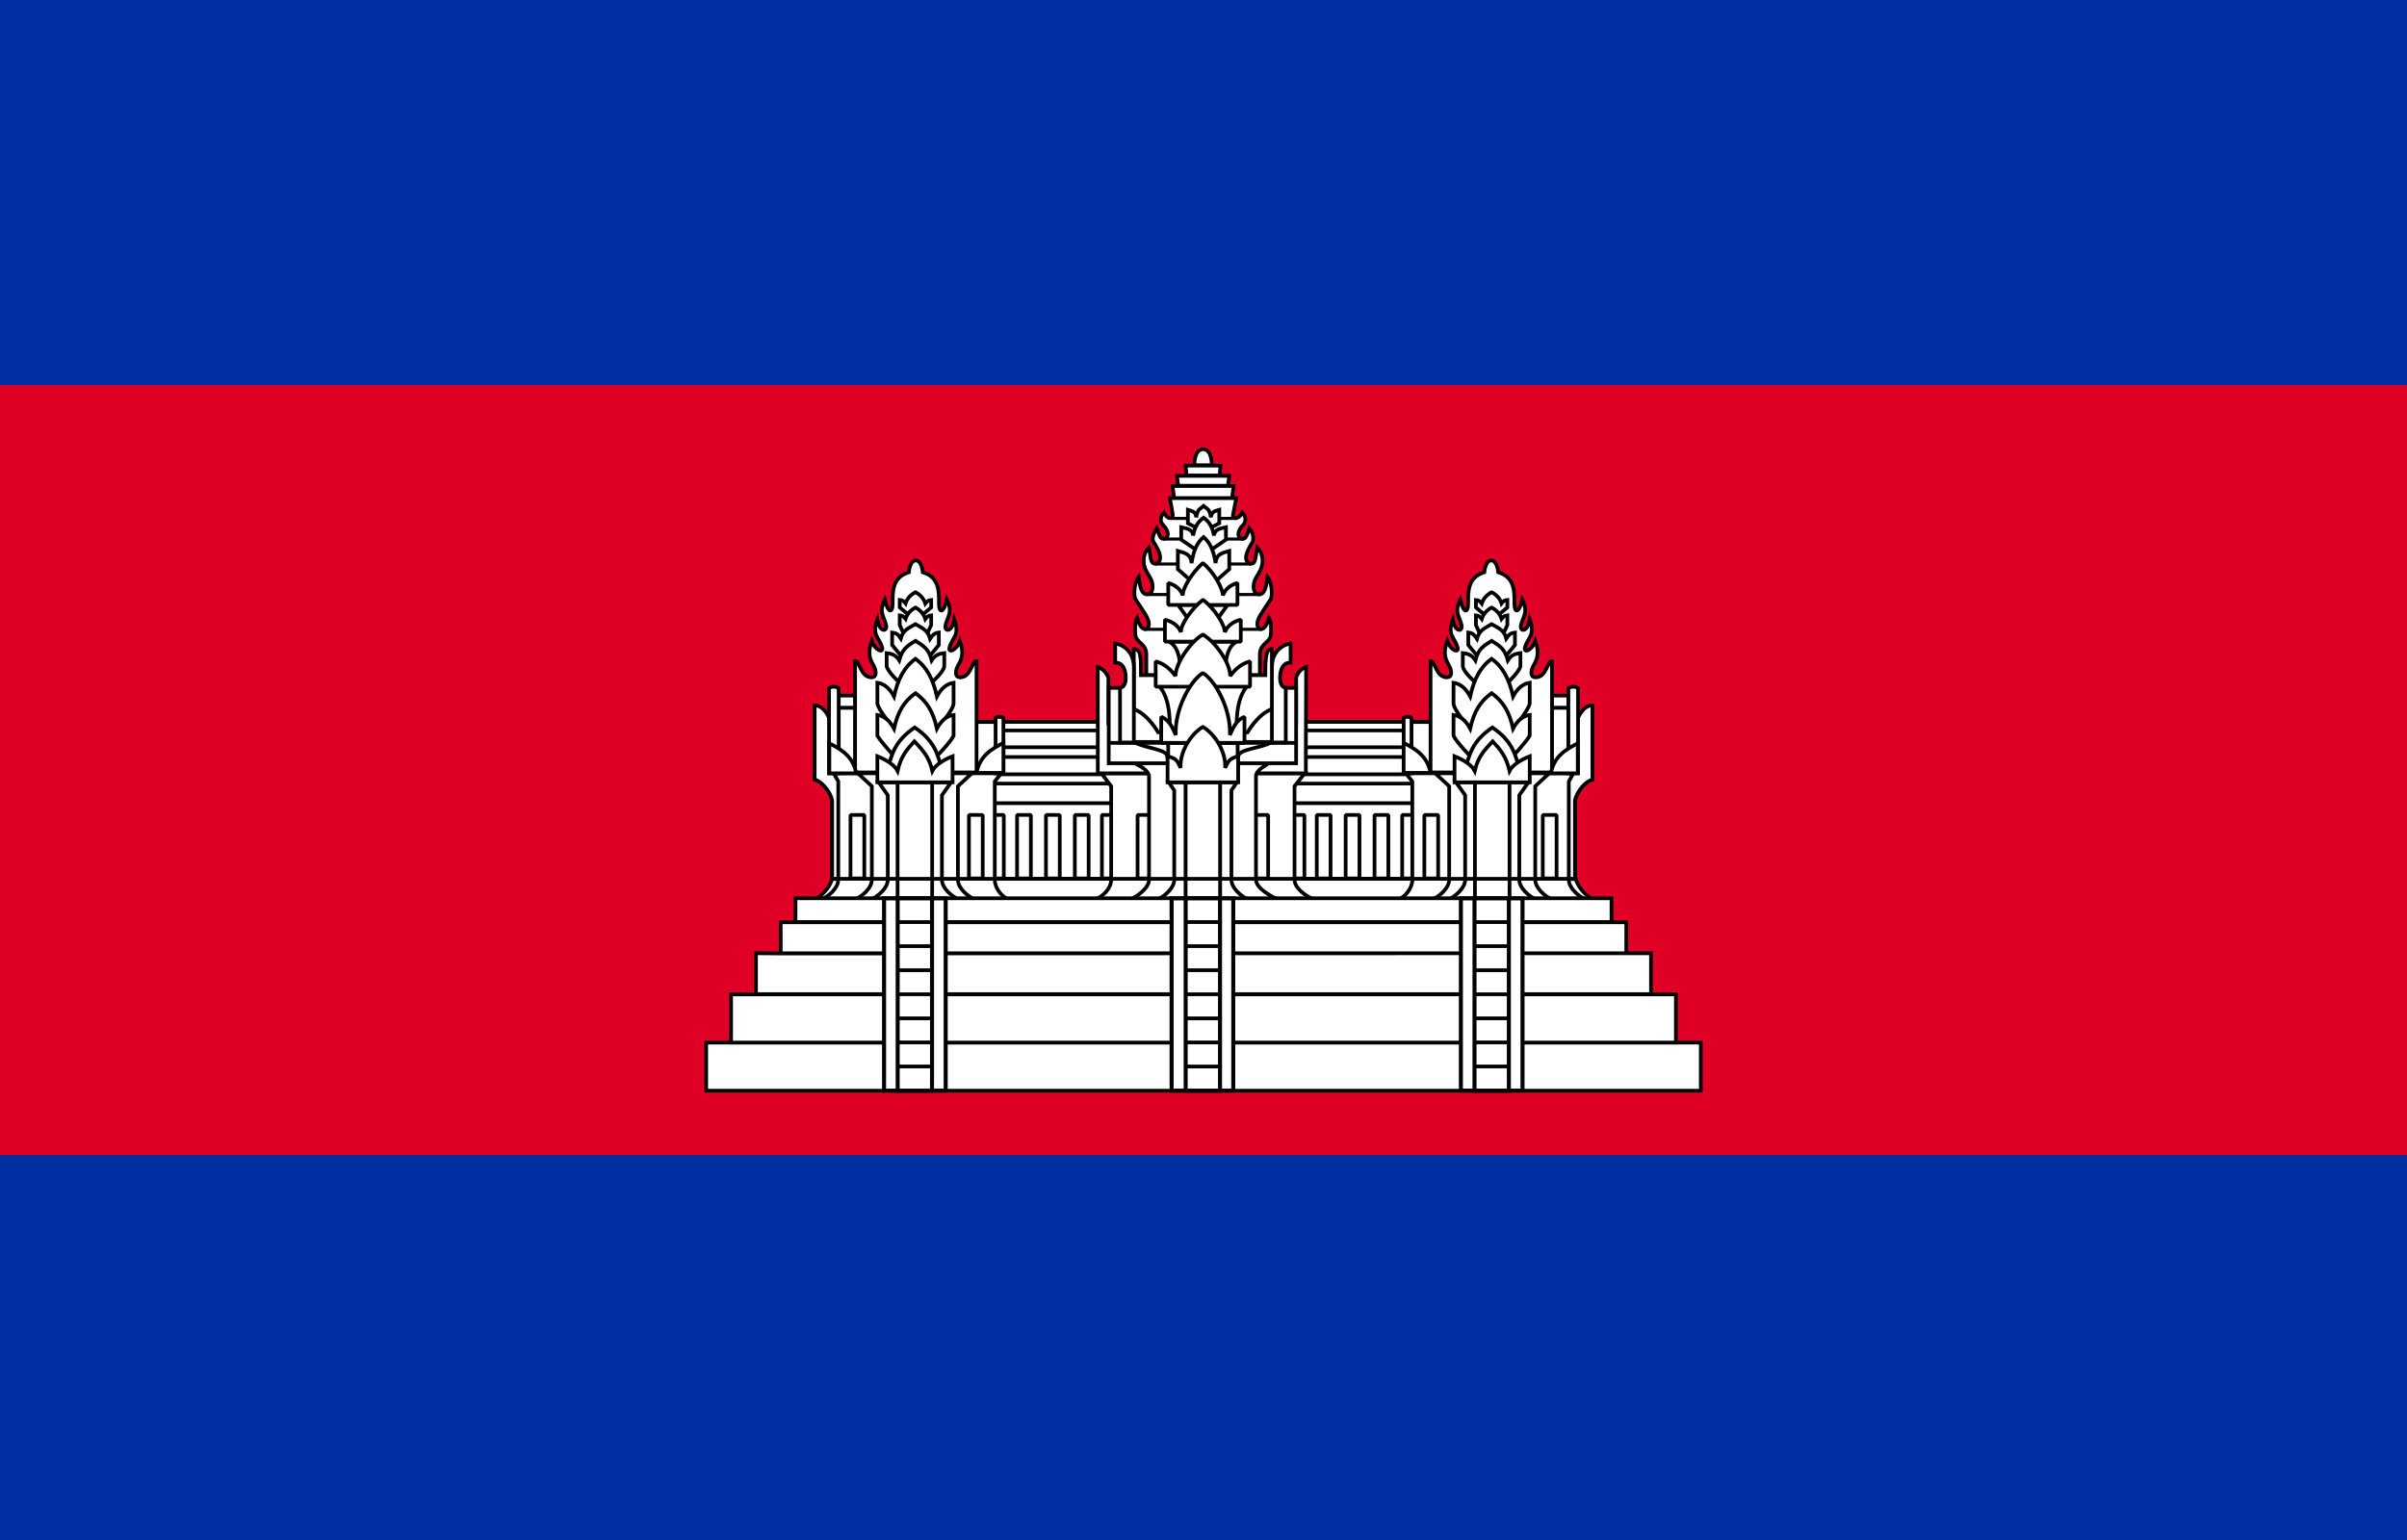
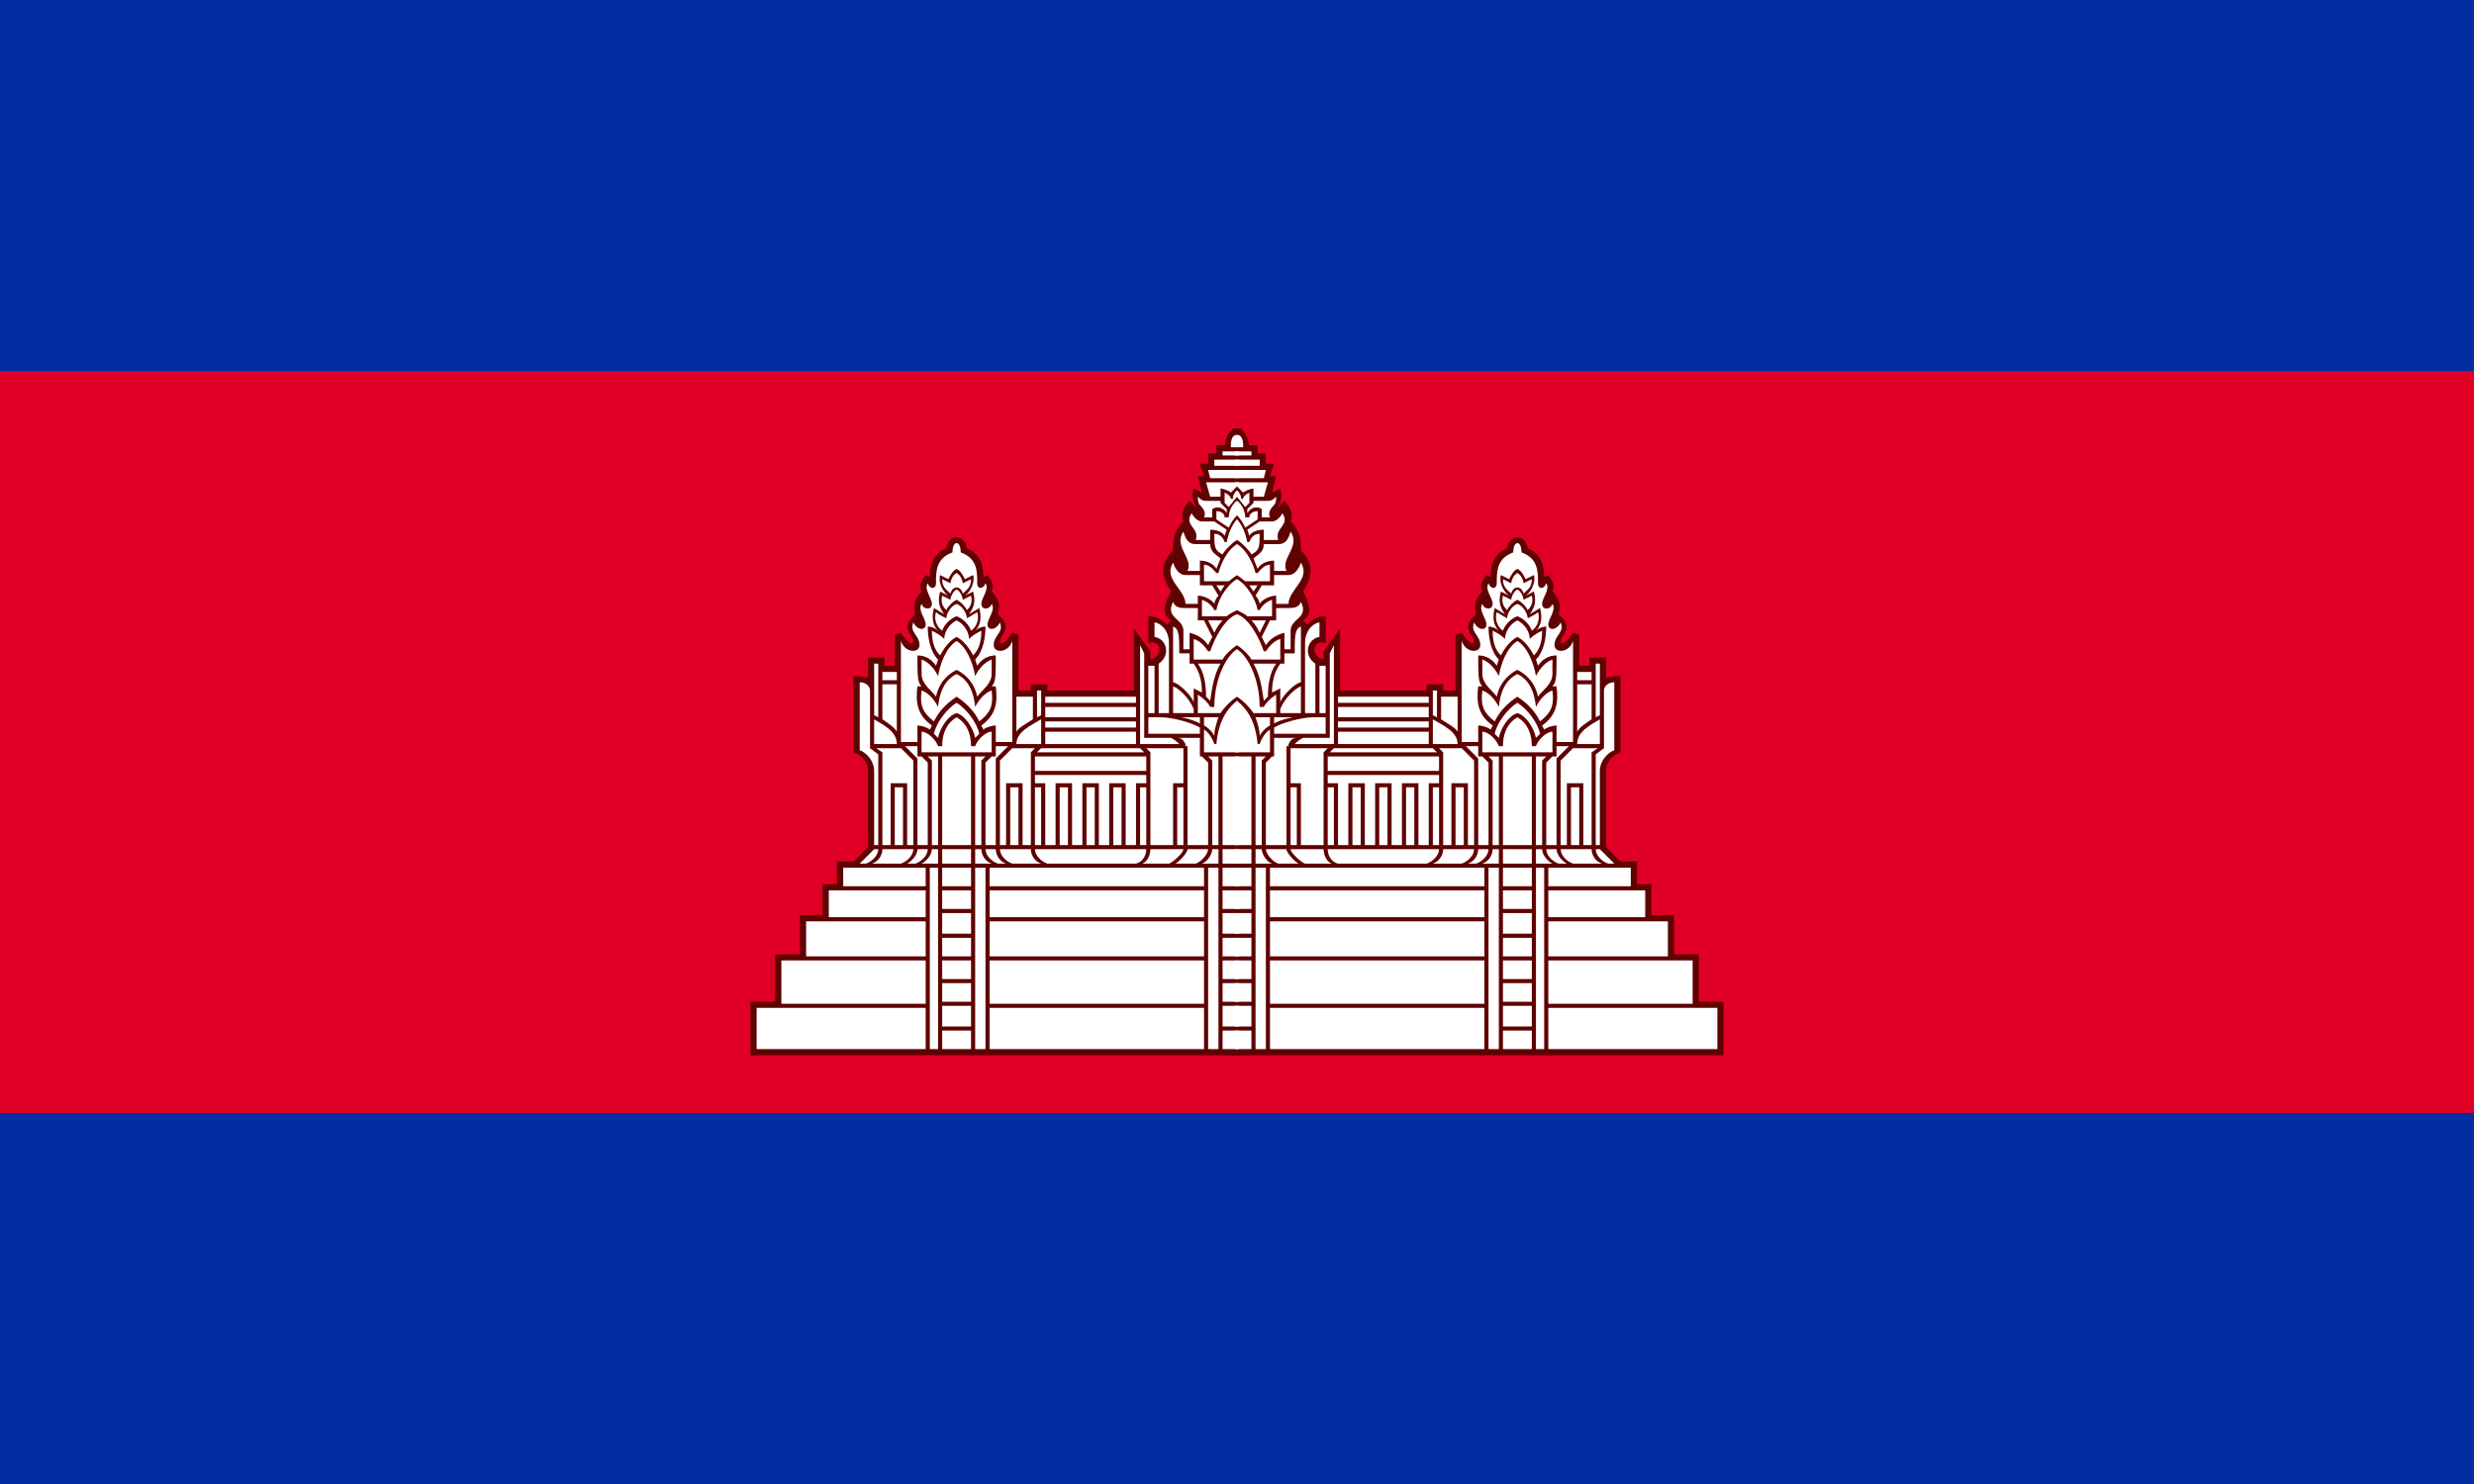
- <svg xmlns="http://www.w3.org/2000/svg" xmlns:xlink="http://www.w3.org/1999/xlink" width="1000" height="640">
-   <path fill="#032ea1" d="M0 0h1000v640H0Z" />
-   <path fill="#e00025" d="M0 160h1000v320H0Z" />
-   <g fill="#fff" stroke="#000" stroke-width=".96" transform="matrix(1.6 0 0 1.6 187.427 -697.544)">
-     <g stroke-linejoin="bevel">
-       <path d="M139.02 623.46h113.8v43.788h-113.8z" />
-       <path d="M246.95 647.64h3.586v16.495h-3.586zm-107.93-8.15h113.8v5.09h-113.8zm0-6.9h113.8v4.49h-113.8z" />
-       <path stroke-width=".945" d="M139.02 625.7h113.8v4.354h-113.8z" />
-       <path d="M168.98 647.64h3.586v16.495h-3.586zm48.99 0h3.586v16.495h-3.586zm-78.05 0h3.586v16.495h-3.586zm7.03 0h3.586v16.495h-3.586zm7.5 0h3.586v16.495h-3.586zm7.5 0h3.586v16.495h-3.586zm62.82 0h3.586v16.495h-3.586zm7.5 0h3.586v16.495h-3.586zm7.5 0h3.586v16.495h-3.586z" />
-       <path stroke-linejoin="miter" d="M94.51 669.55c1.76-.897 3.767-2.984 4.424-5.32h193.07c.657 2.336 2.665 4.423 4.425 5.32z" />
-     </g>
-     <path d="M193 556.8s-.144-4.112 2.25-4.157c2.396.044 2.25 4.157 2.25 4.157zm-12.49 54.54v-5.536c-.08-2.768-2.76-2.968-2.838-4.986 0 0-.346-3.027.452-4.408 1.084 4.047 3.056 3.304 3.056 1.64 0-1.453-1.117-2.804-3.408-6.33-.732-1.128-.28-4.66.747-5.923.397 3.07.852 4.54 2.17 4.54.805 0 1.462-.524 1.462-2.062 0-1.957-1.325-2.945-1.977-4.725-.76-2.078-.236-4.196 1.026-5.38.542 3.03.38 4.237 1.727 4.237 2.713-.858 0-4.786-.58-5.777-.666-1.155.897-3.46.897-3.46.863 2.69 1.14 2.91 2.07 2.66 1.174-.315 1.023-2.056-.41-3.463-.904-.89-.808-2.212.163-3.274.975 1.905 2.223 1.79 2.343.658l-.784-4.392h17.255l-.856 4.25c-.245 1.215 1.396 1.48 2.416-.515.972 1.062 1.067 2.385.163 3.274-1.432 1.407-1.584 3.148-.41 3.463.93.25 1.208.03 2.07-2.66 0 0 1.403 1.57.897 3.46-.58.99-3.293 4.92-.58 5.777 1.346 0 1.185-1.208 1.726-4.237 1.263 1.184 1.786 3.302 1.026 5.38-.65 1.78-1.976 2.768-1.976 4.725 0 1.538.657 2.062 1.46 2.062 1.32 0 1.775-1.47 2.173-4.54 1.025 1.263 1.478 4.795.746 5.922-2.29 3.526-3.408 4.877-3.408 6.33 0 1.664 1.97 2.407 3.056-1.64.797 1.38.45 4.408.45 4.408-.078 2.018-2.758 2.218-2.837 4.986v5.536zm7.22-46.02-.397-3.125h15.838l-.396 3.125zm1.06-3.19-.34-2.57h13.603l-.34 2.57zm2.16-2.66-.227-2.57h9.058l-.226 2.57zm33.02 110.08c-2.027-.78-4.977-2.92-4.977-5.07v-24.297l2.638-3.358h-52.775l2.53 3.36v24.296c0 2.15-2.027 4.29-4.053 5.07z" />
-     <path stroke-linejoin="bevel" d="M178.24 647.64h3.586v16.495h-3.586zm30.32 0h3.586v16.495h-3.586z" />
-     <path d="M167.91 609.17v27.656h54.023v-5.957l.078-21.7c-2.208.868-2.596 2.87-2.596 2.87v11.778h-48.75V612.04s-.544-2.002-2.754-2.87z" />
-     <path d="M214.6 669.55c-1.766-.78-5.612-2.92-5.612-5.07v-27.19c.378-1.518 2.436-2.414 3.76-3.358h-35.822c1.705.902 3.606 1.652 4.285 3.36v27.19c0 2.15-3.04 4.29-4.806 5.07z" />
-     <path d="M219.41 634.22v-19.587h-4.91v-1.91h-38.84v1.91h-4.91v19.587zm-12.55 35.33c-1.73-.78-4.25-2.92-4.25-5.07v-23.214l1.422-2.11h-17.69l1.42 2.11v23.215c0 2.152-2.52 4.29-4.25 5.07z" />
-     <path stroke-width=".981" d="M190.71 639.16h8.966v30.377h-8.966z" />
-     <path stroke-linejoin="bevel" d="M204.38 632.48c.02-2 5.838-2.09 8.832-3.795H177.26c2.994 1.704 8.675 1.844 8.675 3.795l1.217 3.882 14.883.598z" />
-     <path d="M211.41 611.34c0-4.9.205-6.786 1.71-6.786v15.58c-3.69 1.34-6.325 6.05-6.325 6.05h-23.21s-2.635-4.71-6.326-6.05v-15.58c1.855 0 1.867 1.972 1.867 6.786zm1.71-2.01c0-5.618 4.85-6.25 4.85-6.25v5c-1.845-.08-2.736 1.578-2.736 4.044 0 2.466 1.487 2.506 1.487 2.506v14.19h-3.6z" />
-     <path d="M177.28 609.33c0-5.618-4.85-6.25-4.85-6.25v5c1.845-.08 2.736 1.578 2.736 4.044 0 2.466-1.487 2.506-1.487 2.506v14.19h3.6z" />
-     <g fill="none" stroke-width=".8">
-       <path d="M186.84 570.62h17.128m-19.158 5.35h20.92m-22.95 6.49h24.904m-27.024 7.93h29.536m-30.216 9.04h30.426" />
-       <path stroke-width=".96" d="M170.75 628.92h48.66m-33.22.01h18.036v6.63H186.19Z" />
-     </g>
-     <path d="M183.93 614.24c2.99 3.59 2.713 9.68 2.68 13.27h17.342c-.035-3.59-.312-9.68 2.678-13.27zm9.75-41.13-2.376-1.224v-3.497c.97.29 2.062.41 2.168 1.958.338-2.21.948-2.102 1.907-2.963.957.86 1.567.753 1.905 2.963.107-1.548 1.197-1.667 2.17-1.96v3.498l-2.378 1.224z" />
-     <path d="m193.52 578.85-3.946-2.713v-3.223c1.383.32 2.936.45 3.088 2.15.482-2.424 1.35-3.676 2.715-4.62 1.365.944 2.233 2.196 2.715 4.62.152-1.7 1.705-1.83 3.09-2.15v3.223l-3.948 2.713z" />
-     <path d="m193.24 587.8-4.538-3.985v-4.736c1.59.47 3.377.662 3.552 3.156.553-3.56 1.552-5.4 3.12-6.787 1.57 1.387 2.57 3.226 3.123 6.786.175-2.494 1.96-2.686 3.55-3.157v4.735l-4.536 3.985zm8.37 5.29-4.104 5.676h-4.646l-4.104-5.676zm-15.22 9.53c2.053 1.122 2.81 3.357 3.03 7.553h11.55c.22-4.196.977-6.43 3.03-7.553z" />
-     <path stroke-linejoin="bevel" d="M204.17 593.09v-5.702c-1.95.537-3.213 1.69-3.776 3.258 0-1.893-2.49-6.257-5.207-8.43-2.724 2.432-5.257 6.38-5.206 8.43-.463-1.492-1.825-2.72-3.775-3.258v5.702z" />
-     <path stroke-linejoin="bevel" d="M205.04 602.62v-5.702c-2.138.537-3.522 1.69-4.14 3.258 0-1.893-2.73-6.258-5.707-8.43-2.986 2.432-5.763 6.38-5.707 8.43-.508-1.492-2.002-2.72-4.14-3.258v5.702z" />
-     <path stroke-linejoin="bevel" d="M207.44 614.32v-6.577c-2.66.687-4.312 2.653-5.15 3.8 0-3.56-4.02-8.99-7.1-10.768-3.16 1.825-7.1 7.435-7.1 10.768-.86-1.14-2.49-3.113-5.15-3.8v6.577z" />
-     <path stroke-linejoin="bevel" d="M206 628.92v-6.762c-2.346.92-3.048 3.18-3.786 4.717.29-6.86-3.862-14.23-7.024-16.1-3.163 1.87-7.393 9.4-7.024 16.1-.758-1.527-1.44-3.797-3.786-4.717v6.762z" />
-     <path d="M204.36 639.16v-6.762c-2.458.585-2.61 1.49-3.392 3.006.29-4.097-2.61-8.77-5.773-10.64-3.163 1.87-6.064 6.544-5.774 10.64-.78-1.515-.877-2.42-3.39-3.006v6.762z" />
-     <g id="a">
-       <path d="M98.935 664.23v-20.44c-.67-2.603-2.88-4.905-4.54-5.366V620.43l3.74 2.024 4.272 18.81v22.966z" />
-       <path d="M98.935 664.31v-20.52c-.67-2.602-2.88-4.904-4.54-5.365v-19.243c2.51 0 3.74 3.273 3.74 3.273l4.272 18.81v22.887z" />
-       <path d="M96.275 669.55c1.73-.78 4.25-2.92 4.25-5.07v-25.547l-1.187-2.108h43.523l-1.698 2.108v25.547c0 2.15 1.73 4.29 3.46 5.07z" />
-       <path d="M135.84 669.55c-1.73-.78-4.25-2.92-4.25-5.07v-24.297l3.62-3.36-29.588.002 3.62 3.358v24.297c0 2.15-2.52 4.29-4.25 5.07z" />
-       <path d="M131.69 669.55c-1.73-.78-4.25-2.92-4.25-5.07v-21.965l2.37-3.36h-18.798l2.37 3.36v21.965c0 2.15-2.52 4.29-4.25 5.07z" />
-       <path d="M115.92 639.16h8.982v30.393h-8.982z" />
-       <path stroke-linejoin="bevel" d="M103.7 647.64h3.586v16.495H103.7Zm30.75 0h3.586v16.495h-3.586zm-33.81-27.82h4.32v16.91h-4.32zm0-3.18h4.295v3.14h-4.295z" />
-       <path stroke-linejoin="bevel" stroke-width="1.034" d="M136.17 623.46h6.16v13.054h-6.16z" />
-       <path d="M104.89 636.6v-28.94c1.232 0 1.422 4.24 4.25 4.24 1.47 0 1.314-1.756.488-3.187-.732-1.268-1.637-3.018-.407-6.28.844 2.496 3.113 3.288 2.694 1.723-.72-2.688-2.795-3.13-1.24-7.302.542 3.48 2.774 3.327 2.232 1.304-.61-2.28-1.873-3.214-.316-6.428.873 3.65 2.052 3.435 2.052 1.17 0-3.346-.128-6.956 4.203-8.295 0 0 .25-3.068 1.812-3.068s1.813 3.068 1.813 3.068c4.33 1.34 4.202 4.95 4.202 8.296 0 2.265 1.18 2.48 2.052-1.17 1.558 3.214.295 4.148-.315 6.428-.544 2.023 1.69 2.177 2.23-1.304 1.556 4.172-.518 4.614-1.24 7.302-.418 1.565 1.85.773 2.694-1.722 1.23 3.26.325 5.01-.407 6.28-.826 1.43-.983 3.187.49 3.187 2.826 0 3.016-4.24 4.248-4.24v28.94zm-6.766-21.86v22.08h2.51v-22.136c-.904-.457-1.754-.527-2.51.056z" />
-       <path d="M98.203 629.03c3.112 1.59 6.195 3.433 6.975 7.793h-6.975zm43.167-6.61v14.407h2.035v-14.443c-.635-.298-1.503-.345-2.035.036z" />
-       <path d="M143.41 628.92c-3.112 1.59-6.195 3.433-6.975 7.793h6.975zM122.83 595.27l1.814-1.525v-1.953c-.664.065-1.026.293-1.516.936-.417-1.295-1.334-2.305-2.562-2.933-1.23.628-2.146 1.593-2.563 2.887-.49-.643-.852-.825-1.516-.89v1.953l1.815 1.525z" />
-       <path d="m123.8 600.16.843-1.825v-2.54c-.664.067-1.026.298-1.516.95-.417-1.313-1.334-2.338-2.562-2.974-1.23.637-2.146 1.616-2.563 2.928-.49-.65-.852-.836-1.516-.902v2.54l.844 1.824z" />
-       <path d="m123.93 606.79 2.695-3.287v-3.243c-.986.11-1.524.503-2.252 1.606-.62-2.222-1.98-2.708-3.806-3.786-1.825 1.078-3.187 1.485-3.806 3.707-.728-1.103-1.266-1.416-2.25-1.527v3.243l2.693 3.287z" />
-       <path d="M124.72 613.3s3.14-2.74 3.327-4.244v-3.467c-1.217.142-2.368.458-3.267 1.882-.765-2.87-1.96-3.67-4.212-5.062-2.253 1.392-3.447 2.192-4.212 5.062-.9-1.425-2.05-1.74-3.267-1.883v3.466c.396 1.504 3.326 4.244 3.326 4.244z" />
-       <path d="M126.06 625.32s4.3-4.76 4.4-6.616v-5.406c-1.61.223-3.132 1.33-4.32 3.55-1.012-4.474-2.59-7.594-5.57-9.764-2.98 2.17-4.56 5.29-5.57 9.765-1.19-2.222-2.713-3.33-4.322-3.552v5.406c.308 1.855 4.4 6.616 4.4 6.616z" />
-       <path d="M126.06 632.43s3.676-3.742 4.4-5.366v-5.406c-1.61.223-3.132 1.33-4.32 3.55-1.012-4.474-2.59-7.036-5.57-9.206-2.98 2.17-4.56 4.732-5.57 9.207-1.19-2.223-2.713-3.33-4.322-3.552v5.406c.933 1.624 4.4 5.366 4.4 5.366z" />
-       <path d="M127.54 636.56c-1.073-4.668-1.996-8.13-7.163-11.64-5.167 3.51-6.09 6.972-7.163 11.64z" />
-       <path d="M130.2 639.16v-6.762c-2.346.92-4.467 2.28-5.25 3.795-.872-3.754-2.556-5.408-4.652-7.68-2.097 2.272-3.5 3.926-4.375 7.68-.782-1.515-2.902-2.875-5.25-3.795v6.762z" />
-     </g>
-     <use xlink:href="#a" width="100%" height="100%" transform="matrix(-1 0 0 1 390.74 0)" />
-     <path d="M89.412 669.28v6.173h211.89v-6.174zm-3.836 6.23v8.05h219.56v-8.05zm219.56 8.05-219.56.06-6.418-.06v10.622h232.398v-10.62zM72.693 694.25l.002 12.51h245.33l-.002-12.51zm245.332 12.51v.02H72.695v-.02h-6.467v12.51h258.26v-12.51z" />
-     <path stroke-width="1.045" d="M112.41 669.31h16.005v49.935H112.41Z" />
-     <path stroke-width="1.043" d="M115.95 669.31h8.917v49.936h-8.917z" />
-     <path stroke-width="1.045" d="M187.08 669.31h16.006v49.935H187.08Z" />
-     <path stroke-width="1.043" d="M190.73 669.31h8.917v49.936h-8.917z" />
-     <path stroke-width="1.045" d="M262.19 669.31h16.005v49.935H262.19Z" />
-     <path stroke-width="1.043" d="M265.73 669.31h8.917v49.936h-8.917z" />
-     <path fill="none" d="M98.935 664.23h193.07M115.79 712.97h9.244m-9.244-6.25h9.244m-9.244-6.25h9.244m-9.244-6.25h9.244m-9.244-6.25h9.244m-9.244-6.25h9.244m-9.244-6.25h9.244m65.736 37.51h8.607m-8.607-6.253h8.607m-8.607-6.254h8.607m-8.607-6.253h8.607m-8.607-6.253h8.607m-8.607-6.253h8.607m-8.607-6.254h8.607m66.193 37.51h9.244m-9.244-6.25h9.244m-9.244-6.25h9.244m-9.244-6.25h9.244m-9.244-6.25h9.244m-9.244-6.25h9.244m-9.244-6.25h9.244" />
-   </g>
+ <svg xmlns="http://www.w3.org/2000/svg" xmlns:xlink="http://www.w3.org/1999/xlink" width="1200" height="720">
+   <path fill="#032ea1" d="M0 0h1200v720H0Z" />
+   <path fill="#e00025" d="M0 180h1200v360H0Z" />
+   <path id="a" fill="#5f0202" d="M364 512h240v-300l-2-4c-6-1-7 4-8 8h-4v4h-4v5h-4l2 6h-3l2 8l-4-2c-1 3-1 6 2 10l-4-4c-4 4-4 8-3 10c-5 5-5 9-5 14c-8 8-4 15-1 20c-5 9-3 12 0 14l-2 2c-3-3-6-4-9-4v13c6-2 8 6 1 8v-4l-8-11v30h-42v-3h-8v3h-6v-27l-3-1c-4 6-6 6-6 4c0-3 7-6-1-13c1-4 1-7-3-11c1-2 1-4-2-8l-2 1c0-5-1-11-8-14c-1-7-9-7-10 0c-7 3-8 9-8 14l-2-1c-3 4-3 6-2 8c-4 4-4 7-3 11c-8 7-1 10-1 13c0 2-2 2-6-4l-3 1v15h-5v-4h-8v10c-2-1-4-1-7-1v37c3 1 7 4 7 9v37l-7 7h-8v11h-7v15h-11v19h-12v23h-12Z" />
+   <use xlink:href="#a" transform="matrix(-1 0 0 1 1200 0)" />
+   <path id="b" fill="#fff" d="M437 360h8v-8c2 0 5 1 6 2l1-2c-7-5-8-11-7-19h2c-2-2-2-5-2-15c4 0 7 2 9 5l1-3c-4-4-5-11-5-16c2 0 4 1 5 2c-3-3-3-7-2-11l5 3c-3-4-3-7-2-11l4 2c-3-2-5-7-4-10l4 2c1-2 2-4 4-5c2 1 3 3 4 5l4-2c1 3-1 8-4 10l4-2c1 4 1 7-2 11l5-3c1 4 1 8-2 11c1-1 3-2 5-2c0 5-1 12-5 16l1 3c2-3 5-5 9-5c0 10 0 13-2 15h2c1 8 0 14-7 19l1 2c1-1 4-2 6-2v8h8v-49c-2 6-9 6-9 2c0-5 5-6 3-11c-2 4-6 4-6 1s4-7 2-10c-1 3-5 3-5 0s4-7 2-10c-1 3-4 3-4 0c0-6 0-12-8-15c0-6-4-6-4 0c-8 3-8 9-8 15c0 3-3 3-4 0c-2 3 2 7 2 10s-4 3-5 0c-2 3 2 7 2 10s-4 3-6-1c-2 5 3 6 3 11c0 4-7 4-9-2ZM367 509h82v-20h-82ZM379 487h70v-21h-70ZM457 509h14v-9h-14ZM391 464h58v-17h-58ZM457 498h14v-10h-14ZM457 486h14v-9h-14ZM402 445h47v-13h-47ZM451 509h4v-88h-4ZM457 475h14v-9h-14ZM409 430h40v-9h-40ZM457 464h14v-9h-14ZM417 419h3c3-1 6-4 6-7h-2ZM473 509h5v-88h-5ZM457 453h14v-10h-14ZM423 419h14c3-1 6-4 6-7h-15c0 3-2 6-5 7ZM457 441h14v-9h-14ZM440 419h4c3-1 6-4 6-7h-5c0 3-3 6-5 7ZM480 509h104v-20h-104ZM447 419h8v-7h-3c0 3-3 6-5 7ZM457 430h14v-9h-14ZM428 410h4v-30h8v30h3v-41l-6-6h-12l3 2ZM434 410h4v-28h-4ZM457 419h14v-7h-14ZM424 410h2v-44l-4-3v-28c0-2-2-4-5-4v33c3 1 7 5 7 10ZM480 487h104v-21h-104ZM445 410h5v-40l-3-3h-2v-5h-6l6 6ZM473 419h8c-3-1-5-4-5-7h-3ZM452 410h3v-43h-5l2 2ZM484 419h4c-3-1-5-4-5-7h-5c0 3 3 6 6 7ZM424 361h11c0-6-6-9-11-12ZM457 410h14v-43h-14ZM480 464h104v-17h-104ZM491 419h14c-3-1-5-4-5-7h-15c0 3 3 6 6 7ZM473 410h3v-41l2-2h-5ZM435 355v-23h-7v17c3 2 6 4 7 6ZM426 348v-26h-2v25ZM593 509h8v-9h-8ZM480 445h104v-13h-104ZM478 410h5v-42l6-6h-6v5h-2l-3 3ZM428 330h7v-4h-7ZM593 498h8v-10h-8ZM480 430h104v-9h-104ZM485 410h3v-30h8v30h4v-45l2-2h-11l-6 6ZM490 410h4v-28h-4ZM447 365h34v-10c-3 0-7 4-8 7h-2c0-6-2-11-7-14c-5 3-7 8-7 14h-2c-1-3-5-7-8-7ZM502 410h3v-28h-3ZM508 419h43c4-1 5-5 5-7h-54c0 3 3 6 6 7ZM455 358c1-5 5-11 9-12c4 1 8 7 9 12l2-2c-1-5-6-12-11-15c-5 3-10 10-11 15ZM593 486h8v-9h-8ZM514 410h4v-28h-4ZM586 509h5v-88h-5ZM453 350c2-4 5-8 11-12c6 4 9 8 11 12c5-4 7-7 6-15c-3 1-6 4-8 8c-1-10-5-14-9-16c-4 2-8 6-9 16c-2-4-5-7-8-8c-1 8 1 11 6 15ZM593 475h8v-9h-8ZM507 410h5v-30h8v30h5v-30h8v30h5v-30h8v30h5v-30h5v-4h-54v4h5ZM527 410h4v-28h-4ZM593 464h8v-9h-8ZM454 338c1-5 4-10 10-13c6 3 9 8 10 13c2-3 7-6 7-11v-7c-3 1-6 4-8 8c-1-6-4-14-9-17c-5 3-8 11-9 17c-2-4-5-7-8-8v7c0 5 5 8 7 11ZM493 361h12v-12c-5 3-12 6-12 12ZM540 410h4v-28h-4ZM554 419h13c1 0 7-5 7-7h-16c0 2-1 6-4 7ZM593 453h8v-10h-8ZM493 355c1-2 5-4 8-6v-11h-8ZM456 318c1-2 4-7 8-9c4 2 7 7 8 9c3-3 4-7 4-12c-2 1-4 2-6 4c0-3-2-7-6-9c-4 2-6 6-6 9c-2-2-4-3-6-4c0 5 1 9 4 12ZM553 410h3v-28h-3ZM502 374h54v-7h-54ZM593 441h8v-9h-8ZM503 348l2-1v-12h-2ZM570 419h10c3-1 6-5 6-7h-10c0 2-5 7-6 7ZM457 306c1-3 4-6 7-7c3 1 6 4 7 7c3-2 4-6 3-9l-5 3c0-2-2-6-5-7c-3 1-5 5-5 7c-2-1-4-2-5-3c-1 3 0 7 3 9ZM503 365h52l-2-2h-48ZM507 361h44v-6h-44ZM593 430h8v-9h-8ZM583 419h8v-7h-3c0 2-2 6-5 7ZM459 296c1-2 3-4 5-5c2 1 4 3 5 5c1-1 3-3 2-7l-4 2c0-1-1-4-3-5c-2 1-3 4-3 5l-4-2c-1 4 1 6 2 7ZM571 410h3v-28h-3ZM507 353h44v-3h-44ZM558 410h11v-30h5v-17h-18l2 2ZM461 288c1-4 5-4 6 0c2-2 4-3 4-7l-4 2c0-1-1-4-3-5c-2 1-3 4-3 5l-4-2c0 4 2 5 4 7ZM593 419h8v-7h-8ZM507 348h44v-5h-44ZM507 341h44v-3h-44ZM576 410h10v-40l-3-3h-1v-9h-11c2 0 3 1 4 3v1h1ZM588 410h3v-43h-5l2 2ZM593 410h8v-43h-8ZM557 356h25v-3c-3-2-13-5-19-5h-6ZM553 361h19c-1-1-2-2-4-3h-13v-41l-2-4ZM557 346h3v-23h-3ZM582 351v-3h-9c5 1 7 2 9 3ZM569 346h10v-2c-2-5-7-10-10-11ZM584 365h17v-23l-1-2c-5 4-9 10-10 21h-1c-1-3-3-6-5-7ZM589 357c0-3 1-6 2-9h-7v4c2 1 4 3 5 5ZM562 346h5v-34c0-7-5-10-7-10v7c6 1 8 9 2 13ZM579 341v-7l4 2c0-5-1-10-4-14h-2v-5h-5c0-8 0-12-3-13v27c4 1 10 8 10 10ZM587 340c1-7 2-13 5-18h-11c3 4 4 10 4 16ZM581 346h11c2-3 5-6 8-8h1v-21l-1-2c-5 3-11 14-11 28h-2c-1-2-3-4-6-6ZM574 315h3v-8c4 1 7 3 9 6l2-4l-4-8h-3v-6h-6c-2 0-5 0-6-3c-4 8 5 8 5 14ZM579 320h14c1-2 4-5 7-7h1v-13l-1-2c-6 2-11 12-13 18h-1c-2-3-4-5-7-6ZM589 307c1-2 2-4 4-6h-7ZM575 293h6v-4c3 0 7 2 8 4c0-1 1-3 2-4l-3-5h-6v-5h-7c-3 0-5-3-6-6c-5 8 6 13 6 20ZM583 299h12c1-1 3-2 5-3h1v-13l-1-2c-4 2-9 9-10 15h-1c-1-2-3-4-6-5ZM592 287l2-3h-4ZM576 277h6v-5c4 0 7 2 8 4l2-5c-2-2-5-3-5-7h-7c-4 0-5-3-6-6c-5 7 5 13 2 19ZM584 282h12l4-3h1v-13l-1-2c-5 3-8 10-9 14h-1c-1-1-3-4-6-4ZM580 262h7v-5c3 0 6 1 7 3l1-3l-6-4h-6c-2 0-4-2-5-4c-4 6 4 7 2 13ZM593 269c1-2 5-6 7-7h1v-8l-1-2c-2 2-4 6-5 11h-1c-1-3-3-4-5-4c0 6 0 8 4 10ZM584 251h4v-4c3-2 6 0 7 2v-2l-3-3v-1h-7c-1 0-2 0-4-2c0 1 0 3 1 4c2 2 3 4 2 6ZM596 256c1-2 2-4 4-6h1v-6l-1-1c-3 2-4 6-4 8h-2c0-2-2-3-4-3v4ZM587 241h5v-4c1 0 4 1 5 2l4-4v-1h-16ZM596 246l4-5h1v-2l-1-1c-1 1-2 2-2 4h-1c0-1-1-2-3-3v5ZM587 232h14v-4h-15ZM589 226h12v-3h-12ZM593 221h8v-2h-8ZM597 217h4v-4l-1-2c-3 0-3 4-3 6Z">
+   </path>
+   <use xlink:href="#b" transform="matrix(-1 0 0 1 1200 0)" />
</svg>
